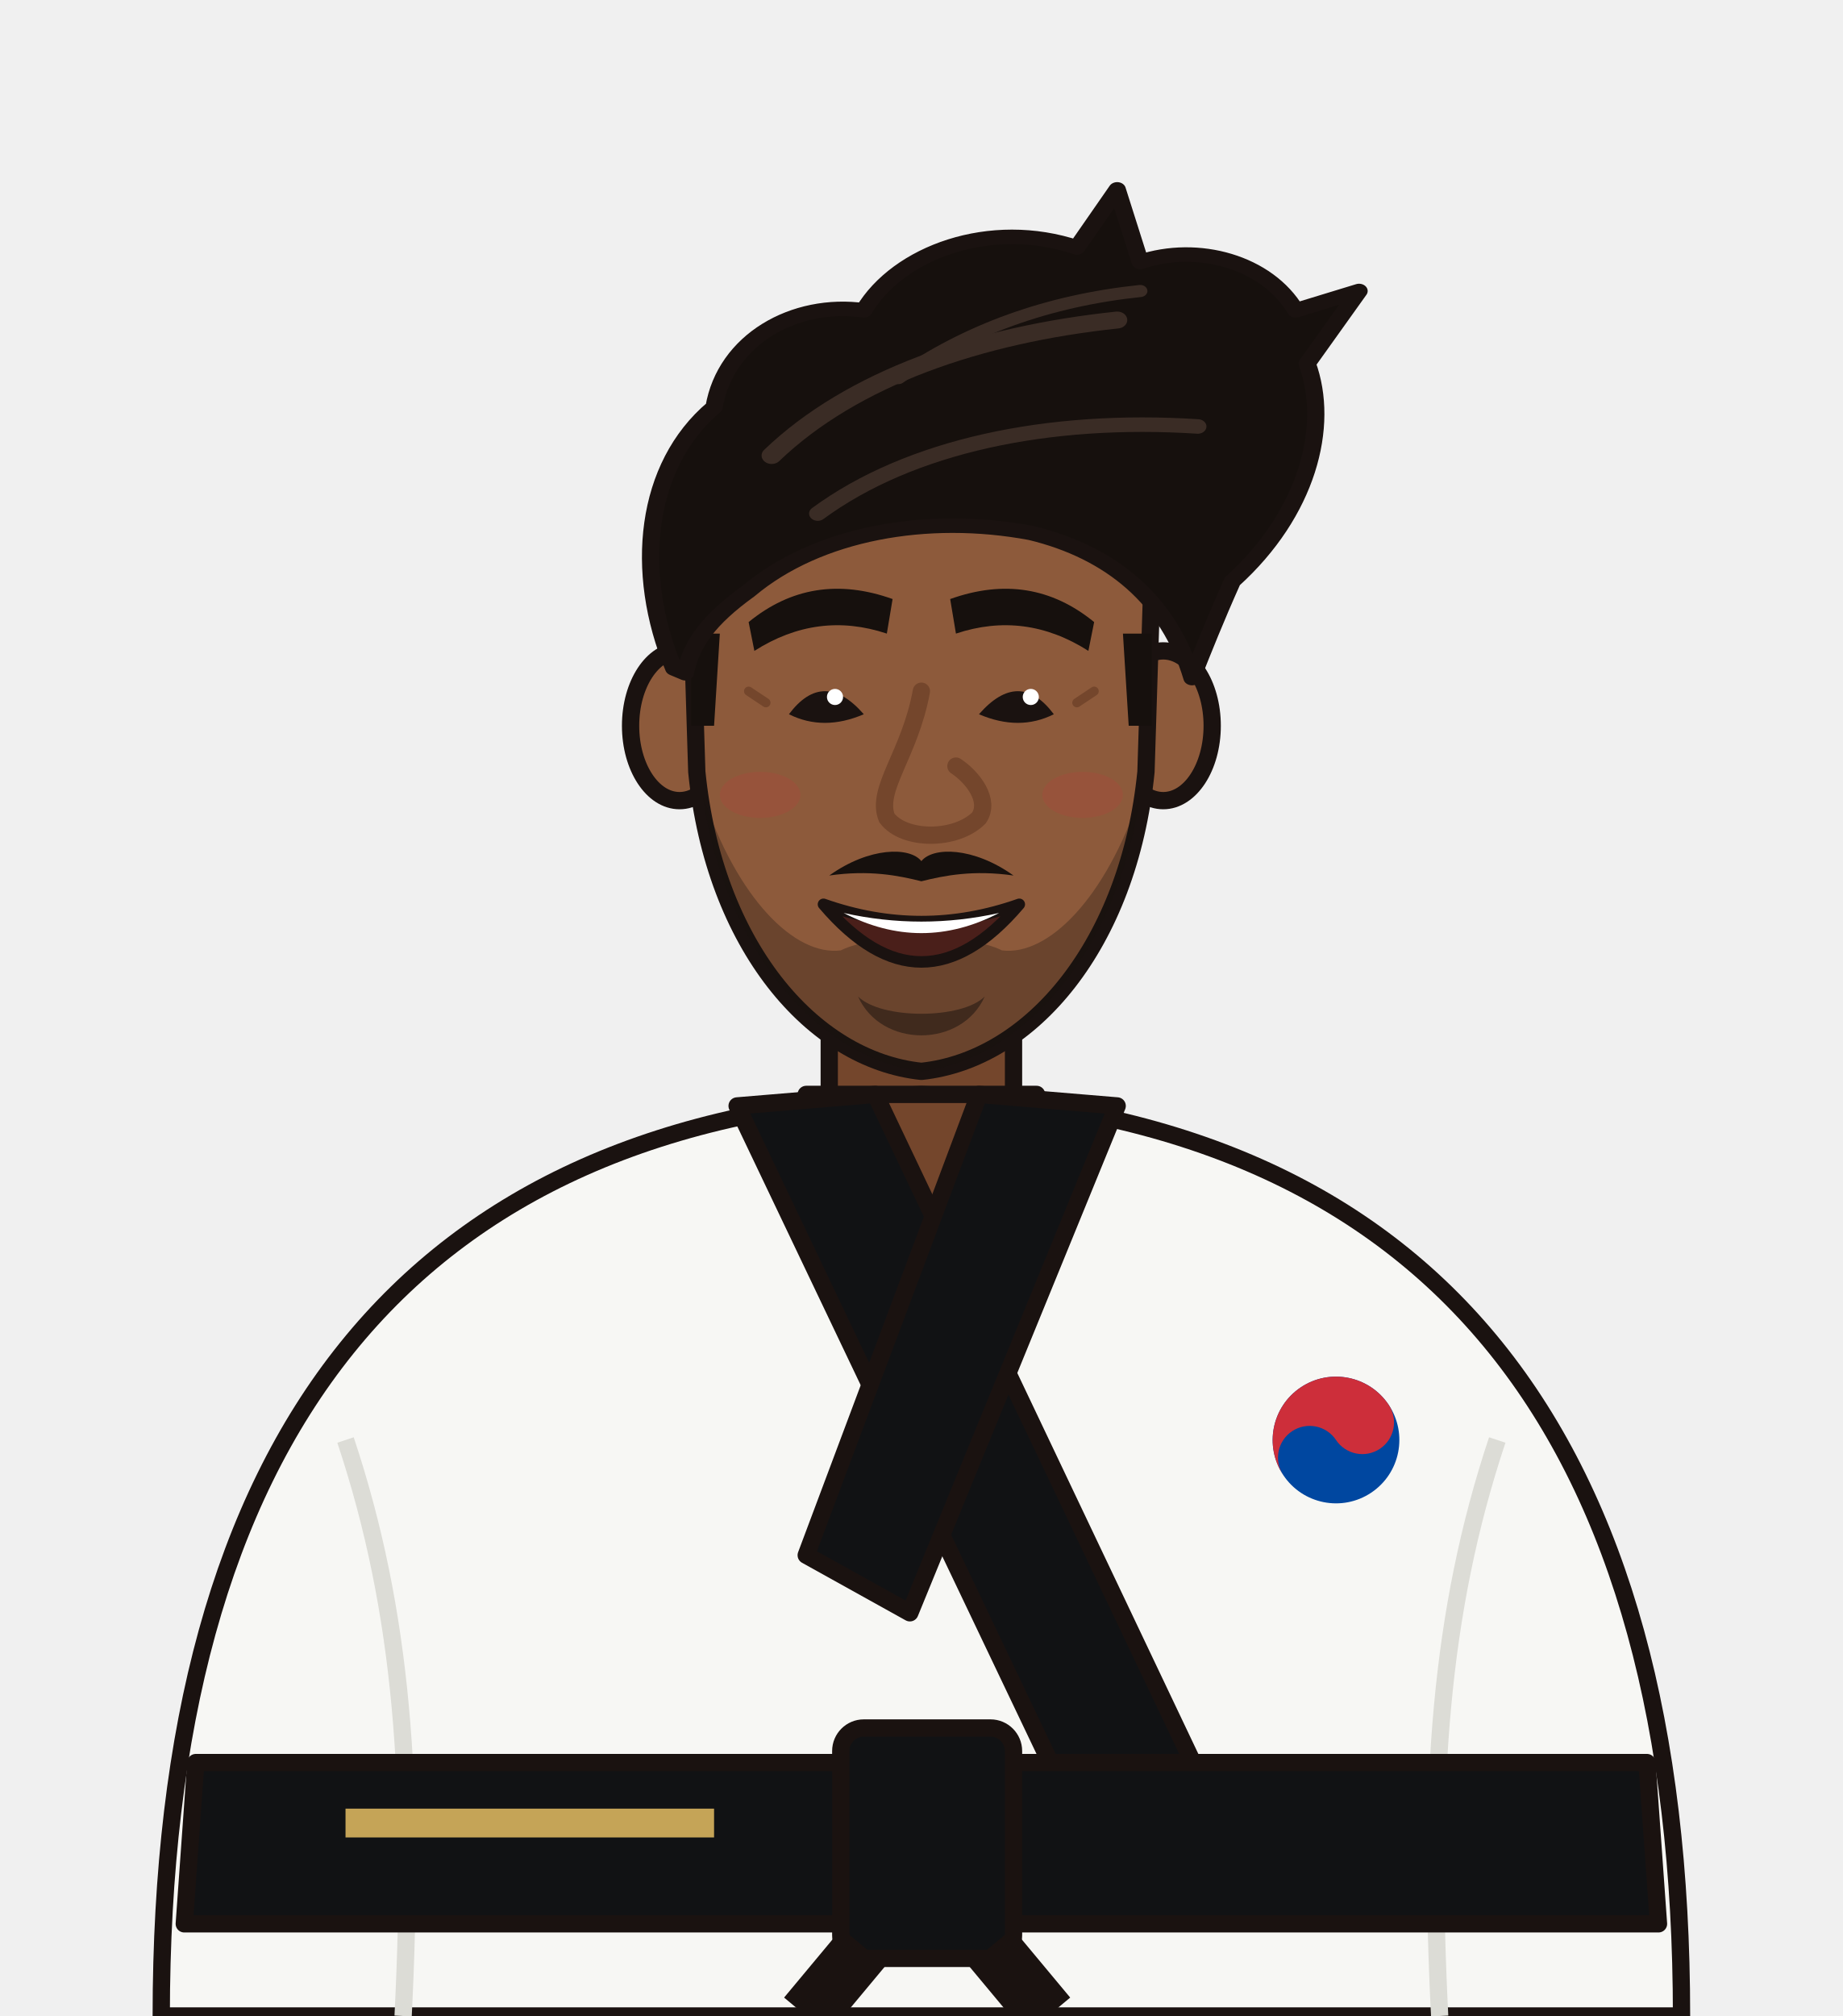
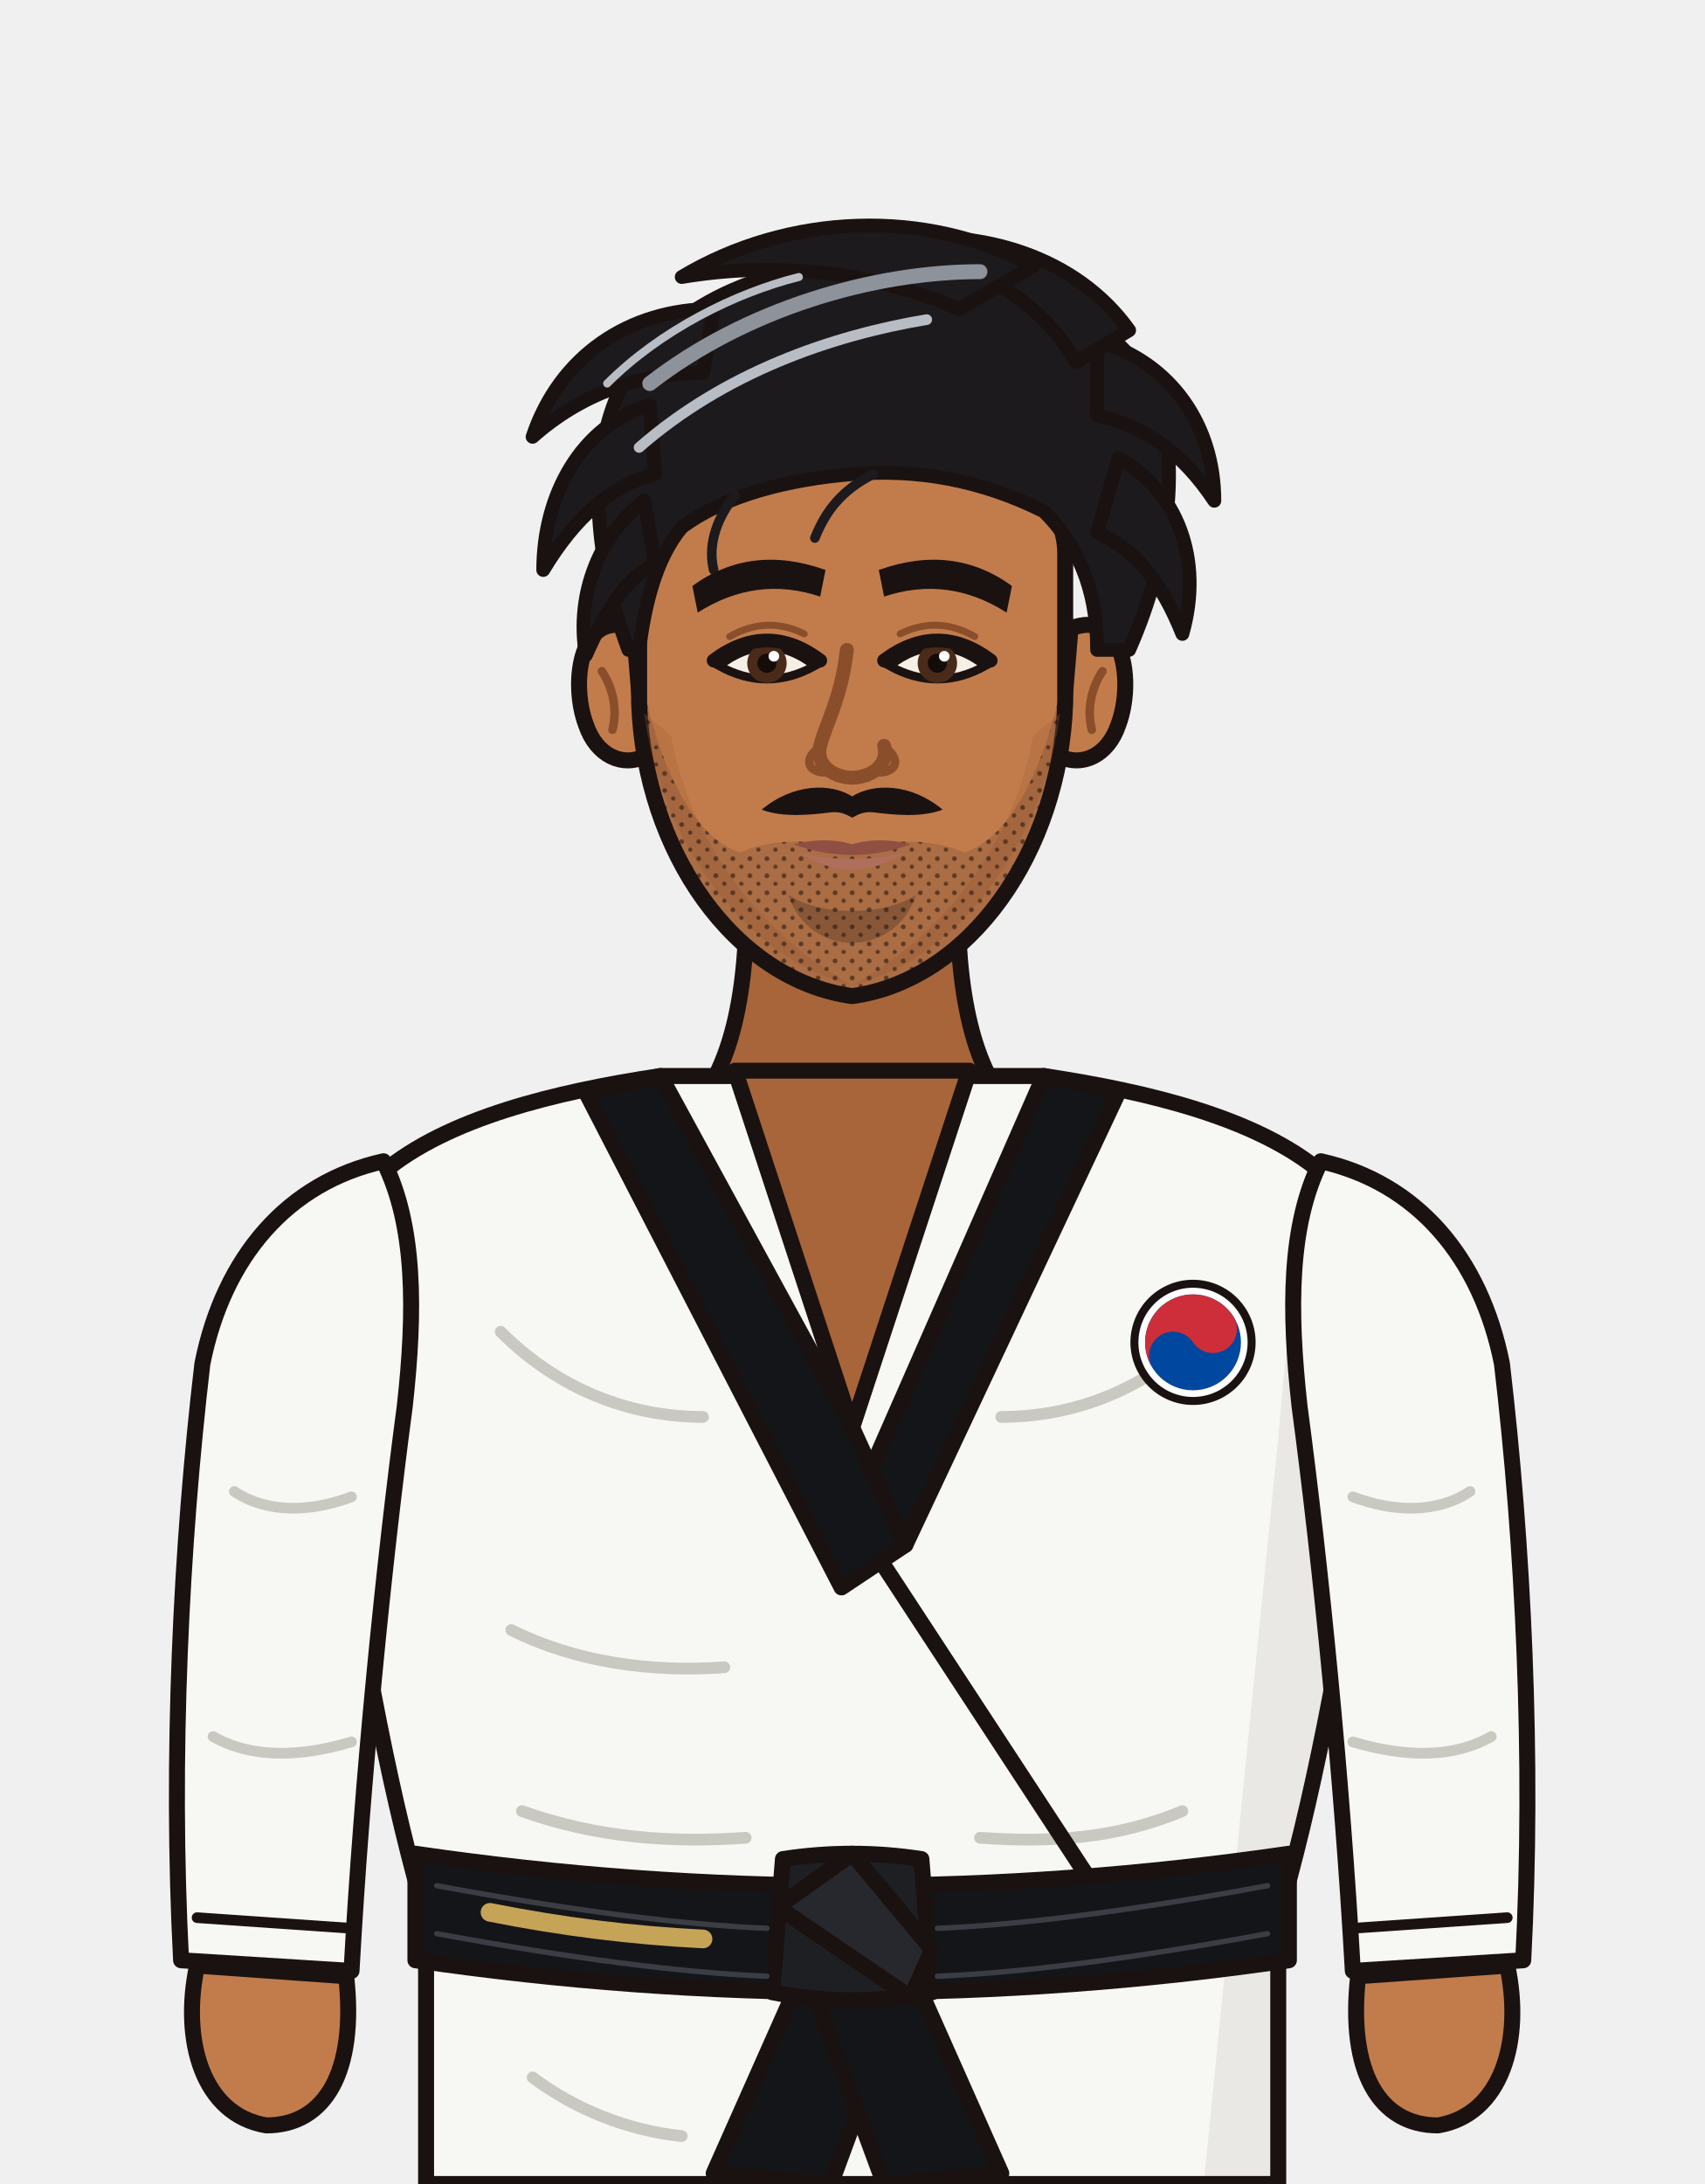
- <svg xmlns="http://www.w3.org/2000/svg" viewBox="0 50 320 350" width="320" height="350" class="toon-svg">
+ <svg xmlns="http://www.w3.org/2000/svg" viewBox="0 50 320 410" width="320" height="410" class="toon-svg">
  <style>.tu-acc{display:none}</style>
  <g transform="translate(60 60)">
+     <defs>
+       <pattern id="toon-stubble" width="3.2" height="3.2" patternUnits="userSpaceOnUse">
+         <circle cx="0.8" cy="0.8" r="0.45" fill="#1a1210" />
+         <circle cx="2.4" cy="2.3" r="0.4" fill="#1a1210" />
+       </pattern>
+     </defs>
    <g stroke="#1a1210" stroke-width="3" stroke-linejoin="round" stroke-linecap="round">
-       <path d="M84 150 L84 196 L116 196 L116 150 Z" fill="#74462c" />
-       <ellipse cx="58" cy="116" rx="8.5" ry="13" fill="#8d5a3b" />
-       <ellipse cx="142" cy="116" rx="8.5" ry="13" fill="#8d5a3b" />
-       <path d="M60 92 C60 66 140 66 140 92 L139 124 C136 154 119 174 100 176 C81 174 64 154 61 124 Z" fill="#8d5a3b" />
+       <path d="M80 148 C81 170 79 186 72 196 L128 196 C121 186 119 170 120 148 Z" fill="#a8653a" />
+       <path d="M59 108 C49 104 47 118 50 126 C52 132 57 134 61 132 Z" fill="#c27c4c" />
+       <path d="M141 108 C151 104 153 118 150 126 C148 132 143 134 139 132 Z" fill="#c27c4c" />
+       <path d="M60 94 C60 64 140 64 140 94 L140 122 C139 150 122 174 100 177 C78 174 61 150 60 122 Z" fill="#c27c4c" />
    </g>
-     <path d="M62 128 C66 156 83 174 100 176 C117 174 134 156 138 128 C132 146 122 156 114 155 C108 152 92 152 86 155 C78 156 68 146 62 128 Z" fill="#16100d" opacity="0.3" />
-     <path d="M89 163 C93 172 107 172 111 163 C107 167 93 167 89 163 Z" fill="#16100d" opacity="0.5" />
-     <path d="M60 100 L60 116 L64 116 L65 100 Z M140 100 L140 116 L136 116 L135 100 Z" fill="#16100d" />
-     <g stroke="#1a1210" stroke-width="3" stroke-linejoin="round" transform="translate(0 17) scale(1 0.84)">
-       <path d="M57 106 C50 86 52 64 64 52 C66 38 78 30 90 32 C96 20 112 13 127 19 L134 7 L138 22 C148 18 160 22 165 32 L176 28 L167 43 C171 56 167 74 154 88 C151 96 149 102 147 108 C143 92 133 82 119 78 C101 74 82 78 70 90 C63 96 60 101 59 107 Z" fill="#16100d" />
+     <path d="M53 116 C55 119 56 123 55 127 M147 116 C145 119 144 123 145 127" fill="none" stroke="#8a4e2a" stroke-width="1.6" stroke-linecap="round" />
+     <path d="M61 124 C64 148 80 170 100 175 C84 166 70 150 66 128 Z" fill="#a8653a" opacity="0.35" />
+     <path d="M139 124 C136 148 120 170 100 175 C116 166 130 150 134 128 Z" fill="#a8653a" opacity="0.35" />
+     <path d="M61 120 C62 150 80 175 100 177 C120 175 138 150 139 120 C135 138 128 148 121 150 C114 147 107 148 100 149 C93 148 86 147 79 150 C72 148 65 138 61 120 Z" fill="url(#toon-stubble)" opacity="0.55" />
+     <path d="M61 120 C62 150 80 175 100 177 C120 175 138 150 139 120 C135 138 128 148 121 150 C114 147 107 148 100 149 C93 148 86 147 79 150 C72 148 65 138 61 120 Z" fill="#1a1210" opacity="0.14" />
+     <path d="M88 158 C92 170 108 170 112 158 C106 162 94 162 88 158 Z" fill="#1a1210" opacity="0.25" />
+     <g fill="#1c1a1d" stroke="#1a1210" stroke-width="2.6" stroke-linejoin="round">
+       <path d="M58 112 C52 96 50 78 56 64 C64 48 82 40 102 39 C124 38 146 46 156 62 C162 74 160 94 152 112 L146 112 C146 100 142 92 136 86 C124 80 112 78 100 79 C88 80 76 83 68 89 C63 95 61 104 60 112 Z" />
+       <path d="M146 54 C160 58 168 70 168 84 C162 75 155 70 146 68 Z" />
+       <path d="M150 76 C161 82 166 95 162 109 C158 99 153 93 146 90 Z" />
+       <path d="M152 52 C142 38 124 33 108 35 C124 40 136 47 142 58 Z" />
+       <path d="M134 40 C114 29 88 30 68 42 C86 39 104 41 120 48 Z" />
+       <path d="M74 48 C58 48 45 57 40 72 C49 64 60 60 72 60 Z" />
+       <path d="M62 66 C49 70 42 83 42 97 C48 87 55 81 63 79 Z" />
+       <path d="M61 84 C53 90 48 101 50 113 C54 104 58 98 63 96 Z" />
    </g>
-     <g fill="none" stroke="#3a2c25" stroke-linecap="round" transform="translate(0 17) scale(1 0.84)">
-       <path d="M74 62 C88 46 110 37 134 34" stroke-width="3.5" />
-       <path d="M82 74 C98 60 122 54 148 56" stroke-width="3" />
-       <path d="M96 46 C108 36 122 30 138 28" stroke-width="2.5" />
+     <g fill="none" stroke-linecap="round">
+       <path d="M124 41 C104 41 80 48 62 62" stroke="#8d929b" stroke-width="2.8" />
+       <path d="M114 50 C96 53 76 60 60 74" stroke="#b8bdc5" stroke-width="2" />
+       <path d="M90 42 C78 45 64 52 54 62" stroke="#b8bdc5" stroke-width="1.5" />
    </g>
-     <path d="M70 98 Q81 89 95 94 L94 100 Q82 96 71 103 Z" fill="#16100d" />
-     <path d="M130 98 Q119 89 105 94 L106 100 Q118 96 129 103 Z" fill="#16100d" />
+     <g fill="none" stroke="#1c1a1d" stroke-width="1.8" stroke-linecap="round">
+       <path d="M104 79 C98 82 95 86 93 91" />
+       <path d="M78 83 C74 88 73 93 74 97" />
+     </g>
+     <path d="M70 100 Q81 92 95 97 L94 102 Q82 98 71 105 Z" fill="#1a1210" />
+     <path d="M130 100 Q119 92 105 97 L106 102 Q118 98 129 105 Z" fill="#1a1210" />
    <g class="eyes">
-       <path d="M77 114 Q83 106 90 114 Q83 117 77 114 Z" fill="#1a1210" />
-       <path d="M110 114 Q117 106 123 114 Q117 117 110 114 Z" fill="#1a1210" />
-       <circle cx="85" cy="111" r="1.4" fill="#fff" />
-       <circle cx="119" cy="111" r="1.4" fill="#fff" />
-       <path d="M73 112 L70 110 M127 112 L130 110" stroke="#74462c" stroke-width="1.6" stroke-linecap="round" />
+       <path d="M75 115 Q84 108 93 115 Q84 120 75 115 Z" fill="#f6efe6" stroke="#1a1210" stroke-width="1.6" />
+       <path d="M107 115 Q116 108 125 115 Q116 120 107 115 Z" fill="#f6efe6" stroke="#1a1210" stroke-width="1.6" />
+       <circle cx="84" cy="114.5" r="3.7" fill="#4a2a18" />
+       <circle cx="116" cy="114.5" r="3.7" fill="#4a2a18" />
+       <circle cx="84" cy="114.5" r="1.8" fill="#140c08" />
+       <circle cx="116" cy="114.5" r="1.8" fill="#140c08" />
+       <circle cx="85.3" cy="113.2" r="1" fill="#fff" />
+       <circle cx="117.3" cy="113.2" r="1" fill="#fff" />
+       <path d="M74 114 Q84 106.5 94 114 M106 114 Q116 106.5 126 114" fill="none" stroke="#1a1210" stroke-width="2.6" stroke-linecap="round" />
+       <path d="M77 109.5 Q84 105.5 91 109 M109 109 Q116 105.5 123 109.5" fill="none" stroke="#8a4e2a" stroke-width="1.3" stroke-linecap="round" />
    </g>
    <g class="tu-acc eyes-closed" fill="none" stroke="#1a1210" stroke-width="2.4" stroke-linecap="round">
-       <path d="M77 113 Q83 118 90 113" />
-       <path d="M110 113 Q117 118 123 113" />
+       <path d="M75 115 Q84 119 93 115" />
+       <path d="M107 115 Q116 119 125 115" />
    </g>
-     <path d="M100 110 C98 121 92 127 94 132 C97 136 106 136 110 132 C112 129 109 125 106 123" fill="none" stroke="#74462c" stroke-width="3" stroke-linecap="round" />
-     <path d="M84 142 C91 137 98 137 100 139.5 C102 137 109 137 116 142 C109 141 104 142 100 143 C96 142 91 141 84 142 Z" fill="#16100d" />
+     <path d="M99 112 C98 121 95 126 94 130 C93 134 97 136 100 136 C103 136 107 134 106 130" fill="none" stroke="#8a4e2a" stroke-width="2.6" stroke-linecap="round" />
+     <path d="M93 131 C91 133 92 135 95 135 M107 131 C109 133 108 135 105 135" fill="none" stroke="#8a4e2a" stroke-width="1.6" stroke-linecap="round" />
+     <path d="M83 142 C89 137 96 137 100 139.5 C104 137 111 137 117 142 C113 143.5 108 143 104 142.5 C102 142.3 101 143 100 143.5 C99 143 98 142.3 96 142.5 C92 143 87 143.5 83 142 Z" fill="#1a1210" />
    <g class="mouth-smile">
-       <path d="M83 147 Q100 167 117 147 Q100 153 83 147 Z" fill="#4a1f1a" stroke="#1a1210" stroke-width="2" stroke-linejoin="round" />
-       <path d="M86.5 148.5 Q100 155.5 113.5 148.5 Q100 151.5 86.5 148.5 Z" fill="#fff" />
+       <path d="M90 150 Q100 156.5 110 150 Q100 152.5 90 150 Z" fill="#b06f5c" />
+       <path d="M89 148.5 Q95 147 100 148.5 Q105 147 111 148.5 Q100 152.5 89 148.5 Z" fill="#8f4f43" />
    </g>
    <g class="tu-acc mouth-sleep">
      <ellipse cx="100" cy="151" rx="4" ry="3" fill="#4a1f1a" stroke="#1a1210" stroke-width="1.6" />
    </g>
-     <ellipse cx="72" cy="128" rx="7" ry="4" fill="#cd2e3a" opacity="0.16" />
-     <ellipse cx="128" cy="128" rx="7" ry="4" fill="#cd2e3a" opacity="0.16" />
    <g class="tu-acc shades" stroke="#1a1210" stroke-width="2.5" stroke-linejoin="round">
-       <path d="M68 104 H96 L94 118 C92 124 72 124 70 118 Z" fill="#11161d" />
-       <path d="M104 104 H132 L130 118 C128 124 108 124 106 118 Z" fill="#11161d" />
-       <path d="M96 107 Q100 104 104 107" fill="none" />
-       <path d="M68 105 L58 108 M132 105 L142 108" fill="none" />
-       <path d="M73 108 L80 108 M109 108 L116 108" stroke="#5fb3ff" stroke-width="2" opacity="0.8" />
+       <path d="M68 106 H96 L94 120 C92 126 72 126 70 120 Z" fill="#11161d" />
+       <path d="M104 106 H132 L130 120 C128 126 108 126 106 120 Z" fill="#11161d" />
+       <path d="M96 109 Q100 106 104 109" fill="none" />
+       <path d="M68 107 L58 110 M132 107 L142 110" fill="none" />
+       <path d="M73 110 L80 110 M109 110 L116 110" stroke="#5fb3ff" stroke-width="2" opacity="0.8" />
    </g>
-     <path class="tu-acc sweat" d="M136 92 C132 99 132 104 136 104 C140 104 140 99 136 92 Z" fill="#7cc4ff" stroke="#1a1210" stroke-width="1.5" />
+     <path class="tu-acc sweat" d="M136 112 C132 119 132 124 136 124 C140 124 140 119 136 112 Z" fill="#7cc4ff" stroke="#1a1210" stroke-width="1.5" />
+   </g>
+   <g stroke="#1a1210" stroke-width="3" stroke-linejoin="round" stroke-linecap="round">
+     <path d="M124 252 C104 255 84 260 72 270 C62 280 60 300 64 330 C68 360 74 390 80 410 L80 460 L240 460 L240 410 C246 390 252 360 256 330 C260 300 258 280 248 270 C236 260 216 255 196 252 Z" fill="#f7f7f4" />
+     <path d="M138 251 L160 318 L182 251 Z" fill="#a8653a" />
+   </g>
+   <path d="M248 270 C258 280 260 300 256 330 C252 360 246 390 240 410 L240 460 L226 460 C230 420 236 360 240 320 C242 296 244 282 248 270 Z" fill="#1a1210" opacity="0.07" />
+   <g fill="none" stroke="#c9c9c2" stroke-width="2.2" stroke-linecap="round">
+     <path d="M94 300 C106 312 120 316 132 316" />
+     <path d="M226 300 C214 312 200 316 188 316" />
+     <path d="M96 356 C108 362 122 364 136 363" />
+     <path d="M98 390 C112 395 126 396 140 395 M222 390 C210 395 198 396 184 395" />
+     <path d="M100 440 C108 446 118 450 128 451" />
+   </g>
+   <g stroke="#1a1210" stroke-width="3" stroke-linejoin="round" stroke-linecap="round">
+     <path d="M196 252 L210 255 L170 340 L160 334 Z" fill="#141518" />
+     <path d="M124 252 L110 255 L158 348 L170 340 L160 318 Z" fill="#141518" />
+     <path d="M166 344 L204 402" fill="none" />
  </g>
  <g stroke="#1a1210" stroke-width="3" stroke-linejoin="round">
-     <path d="M28 400 C28 300 70 244 160 240 C250 244 292 300 292 400 Z" fill="#f7f7f4" />
-     <path d="M140 240 L160 296 L180 240 Z" fill="#74462c" />
-     <path d="M128 242 L190 372 L210 362 L152 240 Z" fill="#111214" />
-     <path d="M194 242 L158 330 L140 320 L170 240 Z" fill="#111214" />
-     <path d="M60 300 C70 330 72 360 70 400" fill="none" stroke="#dcdcd6" stroke-width="3" />
-     <path d="M260 300 C250 330 248 360 250 400" fill="none" stroke="#dcdcd6" stroke-width="3" />
-     <path d="M34 356 L286 356 L288 384 L32 384 Z" fill="#111214" />
-     <rect x="146" y="350" width="30" height="40" rx="4" fill="#111214" />
+     <path d="M78 398 Q160 410 242 398 L242 418 Q160 430 78 418 Z" fill="#141518" />
+     <path d="M150 422 L170 422 L156 460 L134 458 Z" fill="#141518" />
+     <path d="M152 422 L172 422 L188 458 L166 460 Z" fill="#141518" />
+     <path d="M147 399 Q160 397 173 399 L175 424 Q160 427 145 424 Z" fill="#1d1f23" />
+     <path d="M146 408 L160 398 L175 416 L171 425 Z" fill="#26282d" />
  </g>
-   <path d="M150 388 L140 400 M172 388 L182 400" stroke="#1a1210" stroke-width="10" />
-   <rect x="60" y="364" width="64" height="5" fill="#d8b45e" opacity="0.9" />
-   <g transform="translate(232 300) rotate(-33.7)">
-     <circle r="11" fill="#0047a0" />
-     <path d="M-11 0A11 11 0 0 1 11 0A5.5 5.5 0 0 1 0 0A5.5 5.5 0 0 0 -11 0Z" fill="#cd2e3a" />
+   <path d="M82 404 Q120 411 144 412 M176 412 Q200 411 238 404 M82 413 Q120 420 144 421 M176 421 Q200 420 238 413" fill="none" stroke="#3a3d44" stroke-width="1" stroke-linecap="round" />
+   <path d="M92 409 Q112 413 132 414" fill="none" stroke="#d8b45e" stroke-width="3.5" stroke-linecap="round" opacity="0.9" />
+   <g stroke="#1a1210" stroke-width="3" stroke-linejoin="round" stroke-linecap="round">
+     <path d="M72 268 C54 272 42 286 38 306 C34 340 32 380 34 418 L66 420 C68 384 72 344 76 314 C78 296 78 280 72 268 Z" fill="#f7f7f4" />
+     <path d="M248 268 C266 272 278 286 282 306 C286 340 288 380 286 418 L254 420 C252 384 248 344 244 314 C242 296 242 280 248 268 Z" fill="#f7f7f4" />
+     <path d="M37 419 C34 433 38 447 50 449 C61 449 67 439 65 421 Z" fill="#c27c4c" />
+     <path d="M283 419 C286 433 282 447 270 449 C259 449 253 439 255 421 Z" fill="#c27c4c" />
+   </g>
+   <g fill="none" stroke="#c9c9c2" stroke-width="2" stroke-linecap="round">
+     <path d="M44 330 C50 334 58 334 66 331 M276 330 C270 334 262 334 254 331" />
+     <path d="M40 376 C47 380 56 380 66 377 M280 376 C273 380 264 380 254 377" />
+   </g>
+   <path d="M37 410 L66 412 M283 410 L254 412" fill="none" stroke="#1a1210" stroke-width="2" stroke-linecap="round" />
+   <g transform="translate(224 302) rotate(-33.7)">
+     <circle r="11" fill="#fff" stroke="#1a1210" stroke-width="1.5" />
+     <circle r="9" fill="#0047a0" />
+     <path d="M-9 0A9 9 0 0 1 9 0A4.5 4.5 0 0 1 0 0A4.5 4.5 0 0 0 -9 0Z" fill="#cd2e3a" />
  </g>
</svg>
